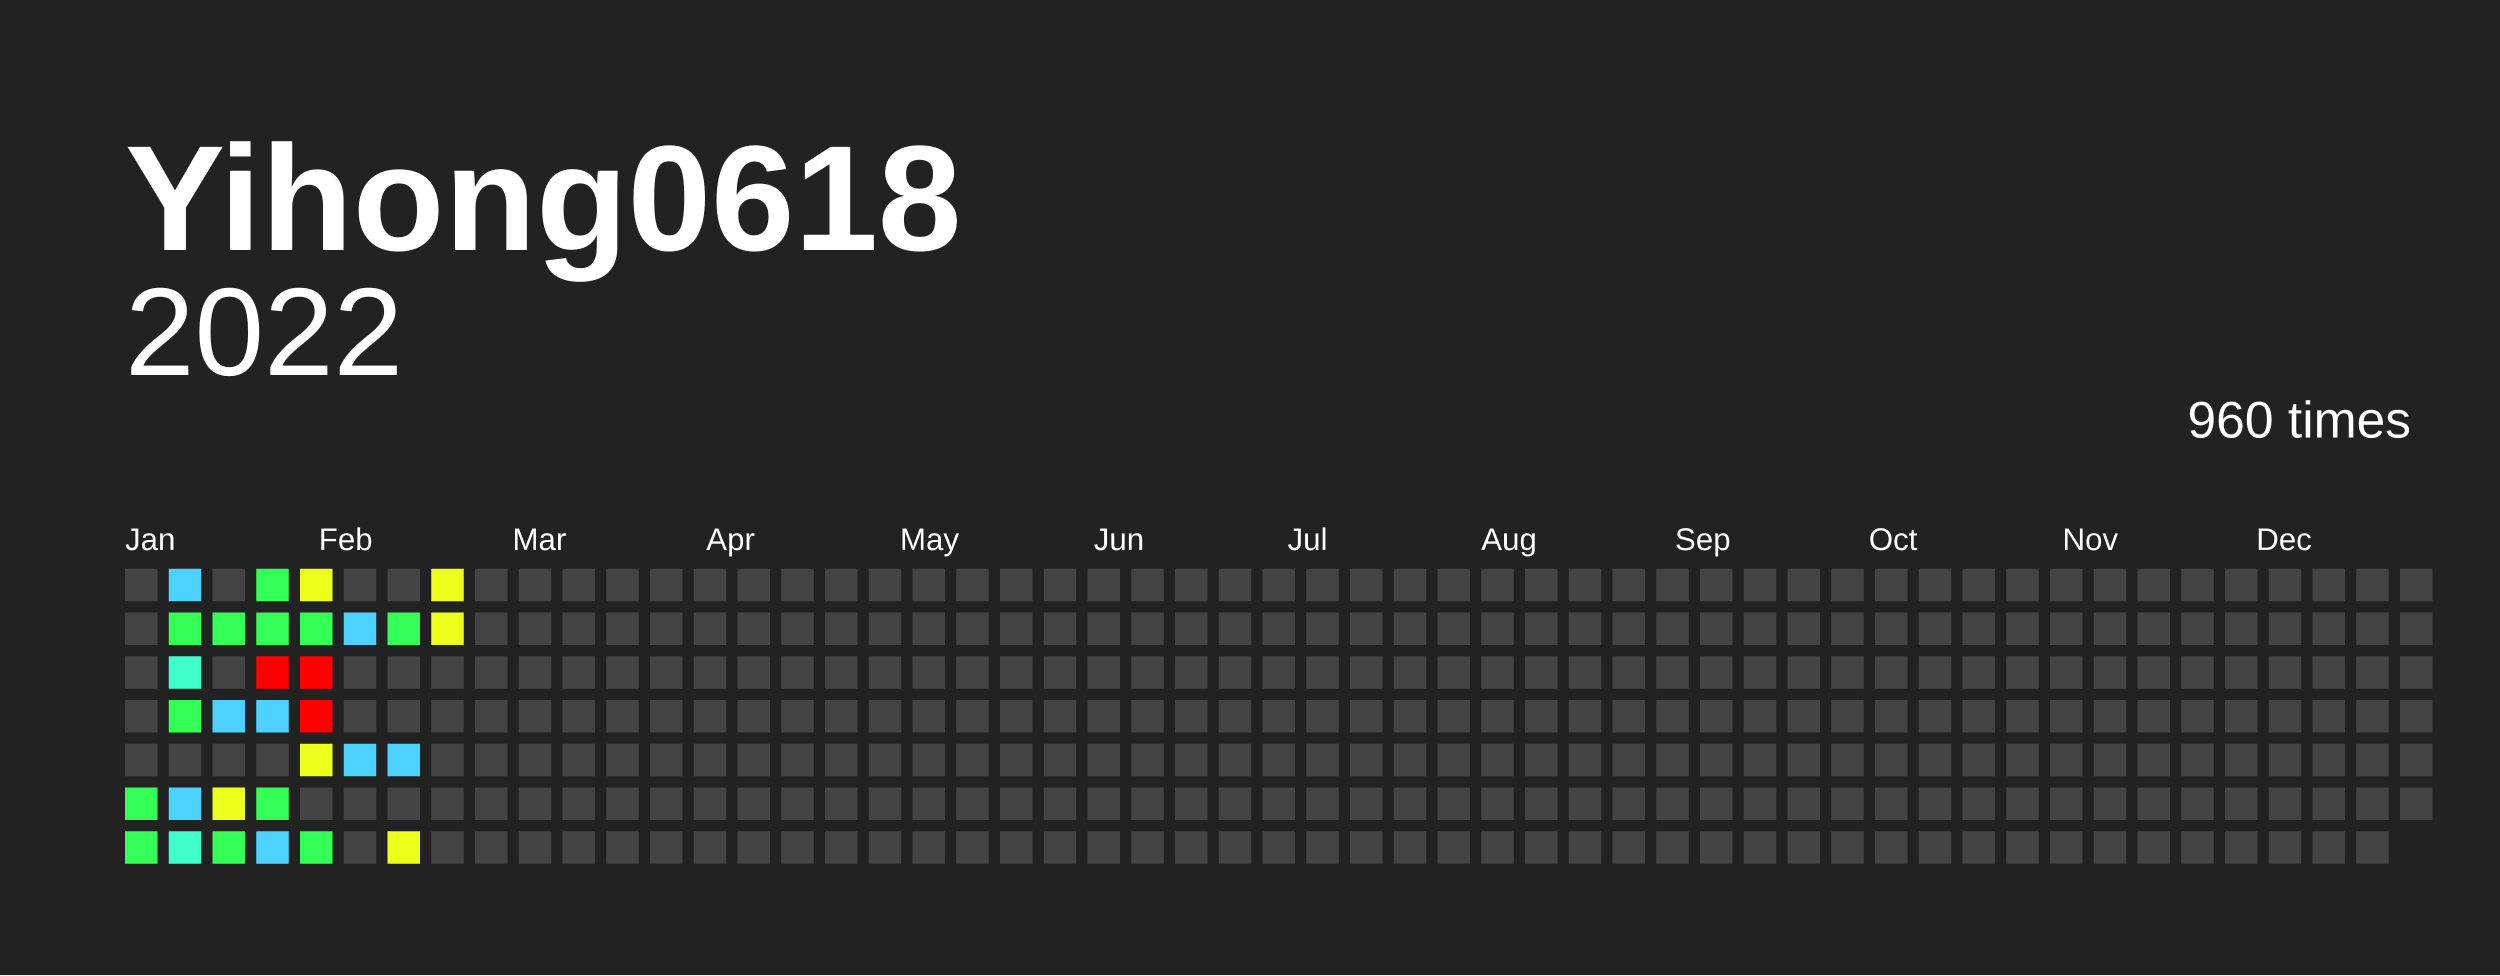
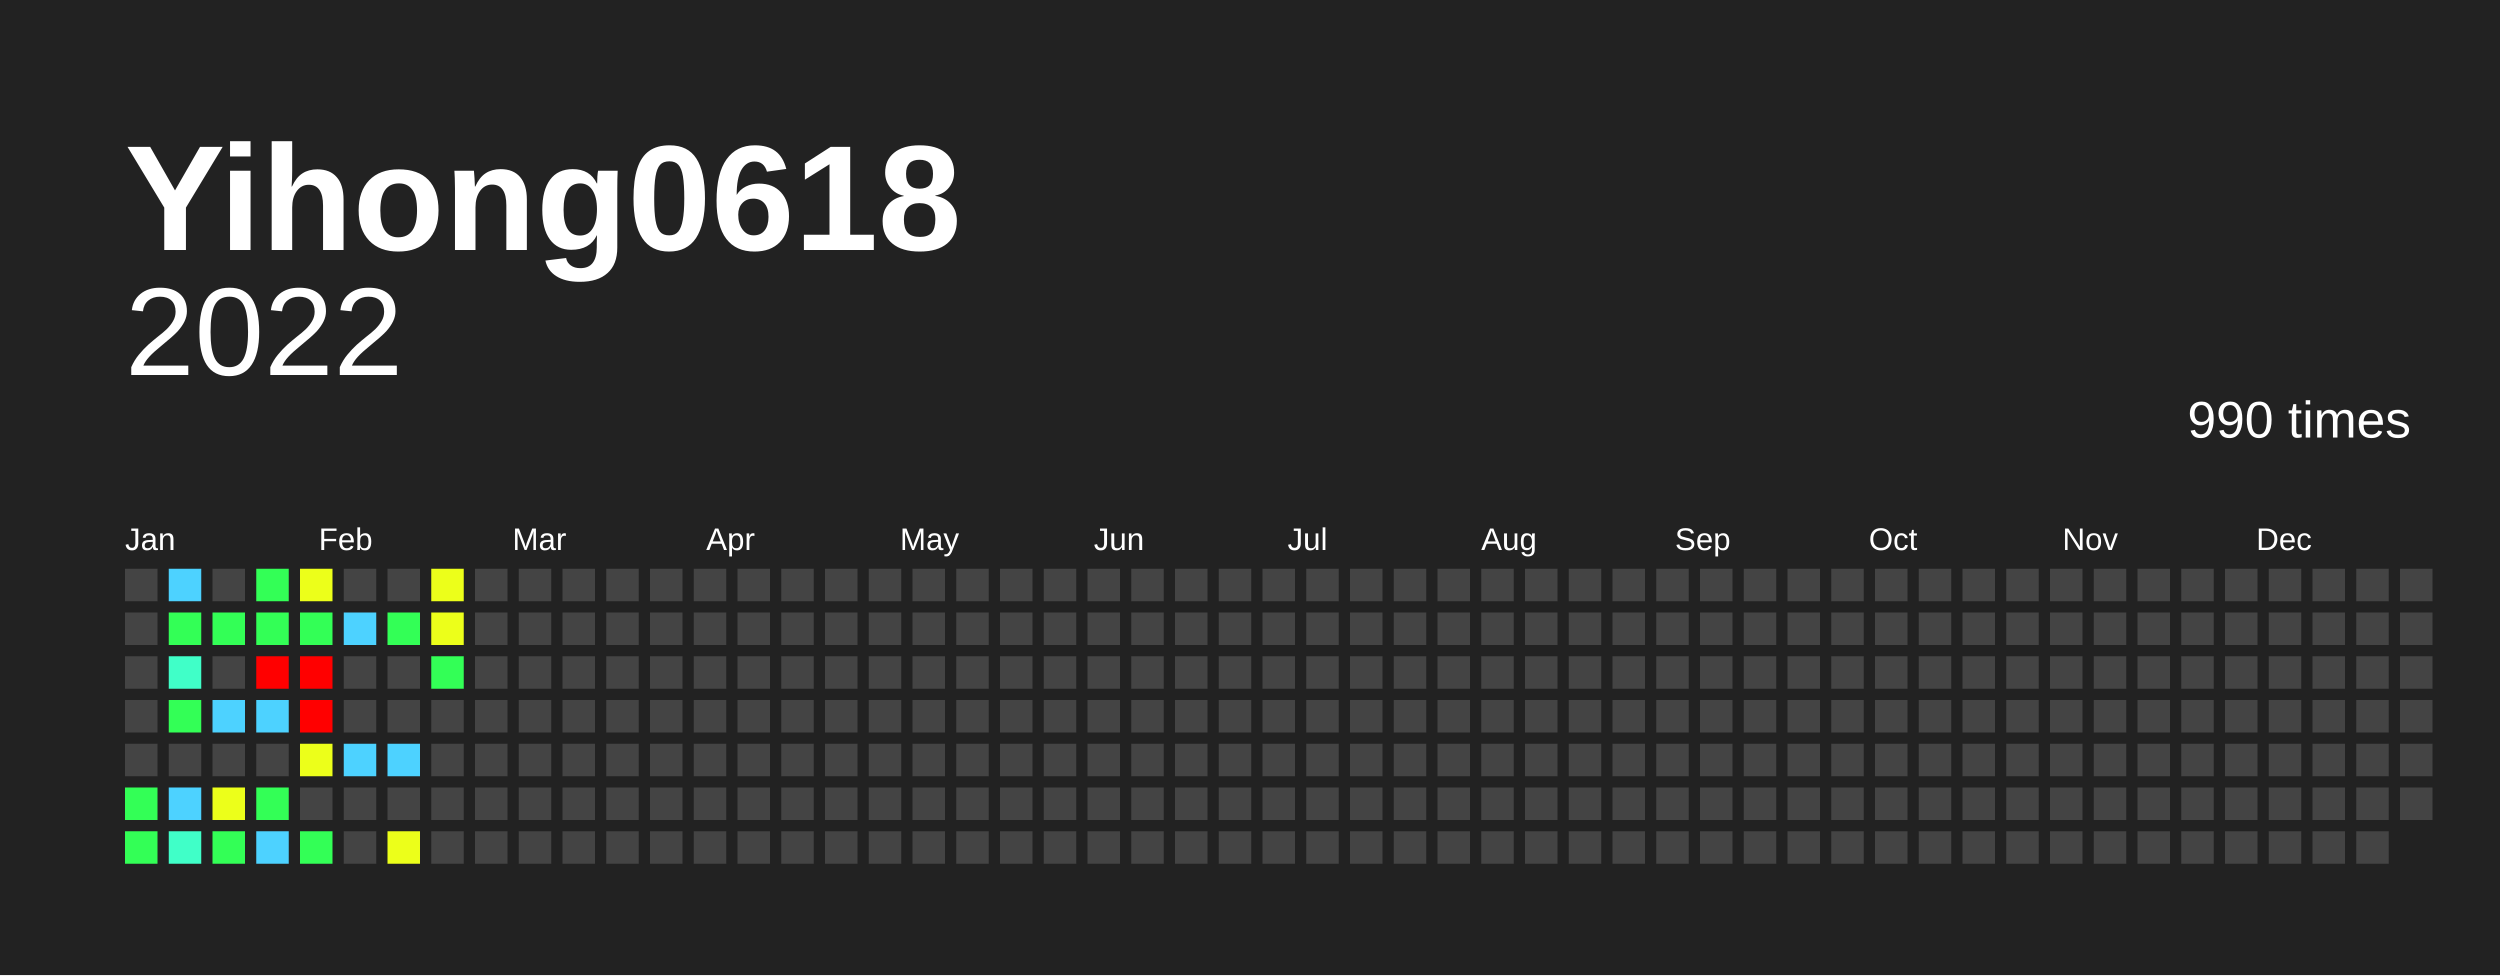
<svg xmlns="http://www.w3.org/2000/svg" baseProfile="full" height="78mm" version="1.1" viewBox="0,0,200,78" width="200mm">
  <defs />
  <rect fill="#222222" height="78" width="200" x="0" y="0" />
  <text fill="#FFFFFF" style="font-size:12px; font-family:Arial; font-weight:bold;" x="10" y="20">Yihong0618</text>
  <text alignment-baseline="hanging" fill="#FFFFFF" style="font-size:10.0px; font-family:Arial;" x="10" y="30">2022</text>
-   <text alignment-baseline="hanging" fill="#FFFFFF" style="font-size:4.125px; font-family:Arial;" x="175" y="35">960 times</text>
+   <text alignment-baseline="hanging" fill="#FFFFFF" style="font-size:4.125px; font-family:Arial;" x="175" y="35">990 times</text>
  <text fill="#FFFFFF" style="font-size:2.5px; font-family:Arial" x="10.0" y="44">Jan</text>
  <text fill="#FFFFFF" style="font-size:2.5px; font-family:Arial" x="25.5" y="44">Feb</text>
  <text fill="#FFFFFF" style="font-size:2.5px; font-family:Arial" x="41.0" y="44">Mar</text>
  <text fill="#FFFFFF" style="font-size:2.5px; font-family:Arial" x="56.5" y="44">Apr</text>
  <text fill="#FFFFFF" style="font-size:2.5px; font-family:Arial" x="72.0" y="44">May</text>
  <text fill="#FFFFFF" style="font-size:2.5px; font-family:Arial" x="87.5" y="44">Jun</text>
  <text fill="#FFFFFF" style="font-size:2.5px; font-family:Arial" x="103.0" y="44">Jul</text>
  <text fill="#FFFFFF" style="font-size:2.5px; font-family:Arial" x="118.5" y="44">Aug</text>
  <text fill="#FFFFFF" style="font-size:2.5px; font-family:Arial" x="134.0" y="44">Sep</text>
  <text fill="#FFFFFF" style="font-size:2.5px; font-family:Arial" x="149.5" y="44">Oct</text>
  <text fill="#FFFFFF" style="font-size:2.5px; font-family:Arial" x="165.0" y="44">Nov</text>
  <text fill="#FFFFFF" style="font-size:2.5px; font-family:Arial" x="180.5" y="44">Dec</text>
  <rect fill="#444444" height="2.6" width="2.6" x="10.0" y="45.5" />
  <rect fill="#444444" height="2.6" width="2.6" x="10.0" y="49.0" />
  <rect fill="#444444" height="2.6" width="2.6" x="10.0" y="52.5" />
  <rect fill="#444444" height="2.6" width="2.6" x="10.0" y="56.0" />
  <rect fill="#444444" height="2.6" width="2.6" x="10.0" y="59.5" />
  <rect fill="#33ff56" height="2.6" width="2.6" x="10.0" y="63.0" />
  <rect fill="#33ff56" height="2.6" width="2.6" x="10.0" y="66.5" />
  <rect fill="#4dd2ff" height="2.6" width="2.6" x="13.5" y="45.5" />
  <rect fill="#33ff56" height="2.6" width="2.6" x="13.5" y="49.0" />
  <rect fill="#40ffc8" height="2.6" width="2.6" x="13.5" y="52.5" />
  <rect fill="#33ff56" height="2.6" width="2.6" x="13.5" y="56.0" />
  <rect fill="#444444" height="2.6" width="2.6" x="13.5" y="59.5" />
  <rect fill="#4dd2ff" height="2.6" width="2.6" x="13.5" y="63.0" />
  <rect fill="#40ffc8" height="2.6" width="2.6" x="13.5" y="66.5" />
  <rect fill="#444444" height="2.6" width="2.6" x="17.0" y="45.5" />
  <rect fill="#33ff56" height="2.6" width="2.6" x="17.0" y="49.0" />
  <rect fill="#444444" height="2.6" width="2.6" x="17.0" y="52.5" />
  <rect fill="#4dd2ff" height="2.6" width="2.6" x="17.0" y="56.0" />
  <rect fill="#444444" height="2.6" width="2.6" x="17.0" y="59.5" />
  <rect fill="#ecff1a" height="2.6" width="2.6" x="17.0" y="63.0" />
  <rect fill="#33ff56" height="2.6" width="2.6" x="17.0" y="66.5" />
  <rect fill="#33ff56" height="2.6" width="2.6" x="20.5" y="45.5" />
  <rect fill="#33ff56" height="2.6" width="2.6" x="20.5" y="49.0" />
  <rect fill="red" height="2.6" width="2.6" x="20.5" y="52.5" />
  <rect fill="#4dd2ff" height="2.6" width="2.6" x="20.5" y="56.0" />
  <rect fill="#444444" height="2.6" width="2.6" x="20.5" y="59.5" />
  <rect fill="#33ff56" height="2.6" width="2.6" x="20.5" y="63.0" />
  <rect fill="#4dd2ff" height="2.6" width="2.6" x="20.5" y="66.5" />
  <rect fill="#ecff1a" height="2.6" width="2.6" x="24.0" y="45.5" />
  <rect fill="#33ff56" height="2.6" width="2.6" x="24.0" y="49.0" />
  <rect fill="red" height="2.6" width="2.6" x="24.0" y="52.5" />
  <rect fill="red" height="2.6" width="2.6" x="24.0" y="56.0" />
  <rect fill="#ecff1a" height="2.6" width="2.6" x="24.0" y="59.5" />
  <rect fill="#444444" height="2.6" width="2.6" x="24.0" y="63.0" />
  <rect fill="#33ff56" height="2.6" width="2.6" x="24.0" y="66.5" />
  <rect fill="#444444" height="2.6" width="2.6" x="27.5" y="45.5" />
  <rect fill="#4dd2ff" height="2.6" width="2.6" x="27.5" y="49.0" />
  <rect fill="#444444" height="2.6" width="2.6" x="27.5" y="52.5" />
  <rect fill="#444444" height="2.6" width="2.6" x="27.5" y="56.0" />
  <rect fill="#4dd2ff" height="2.6" width="2.6" x="27.5" y="59.5" />
  <rect fill="#444444" height="2.6" width="2.6" x="27.5" y="63.0" />
  <rect fill="#444444" height="2.6" width="2.6" x="27.5" y="66.5" />
  <rect fill="#444444" height="2.6" width="2.6" x="31.0" y="45.5" />
  <rect fill="#33ff56" height="2.6" width="2.6" x="31.0" y="49.0" />
  <rect fill="#444444" height="2.6" width="2.6" x="31.0" y="52.5" />
  <rect fill="#444444" height="2.6" width="2.6" x="31.0" y="56.0" />
  <rect fill="#4dd2ff" height="2.6" width="2.6" x="31.0" y="59.5" />
  <rect fill="#444444" height="2.6" width="2.6" x="31.0" y="63.0" />
  <rect fill="#ecff1a" height="2.6" width="2.6" x="31.0" y="66.5" />
  <rect fill="#ecff1a" height="2.6" width="2.6" x="34.5" y="45.5" />
  <rect fill="#ecff1a" height="2.6" width="2.6" x="34.5" y="49.0" />
-   <rect fill="#444444" height="2.6" width="2.6" x="34.5" y="52.5" />
+   <rect fill="#33ff56" height="2.6" width="2.6" x="34.5" y="52.5" />
  <rect fill="#444444" height="2.6" width="2.6" x="34.5" y="56.0" />
  <rect fill="#444444" height="2.6" width="2.6" x="34.5" y="59.5" />
  <rect fill="#444444" height="2.6" width="2.6" x="34.5" y="63.0" />
  <rect fill="#444444" height="2.6" width="2.6" x="34.5" y="66.5" />
  <rect fill="#444444" height="2.6" width="2.6" x="38.0" y="45.5" />
  <rect fill="#444444" height="2.6" width="2.6" x="38.0" y="49.0" />
  <rect fill="#444444" height="2.6" width="2.6" x="38.0" y="52.5" />
  <rect fill="#444444" height="2.6" width="2.6" x="38.0" y="56.0" />
  <rect fill="#444444" height="2.6" width="2.6" x="38.0" y="59.5" />
  <rect fill="#444444" height="2.6" width="2.6" x="38.0" y="63.0" />
  <rect fill="#444444" height="2.6" width="2.6" x="38.0" y="66.5" />
  <rect fill="#444444" height="2.6" width="2.6" x="41.5" y="45.5" />
  <rect fill="#444444" height="2.6" width="2.6" x="41.5" y="49.0" />
  <rect fill="#444444" height="2.6" width="2.6" x="41.5" y="52.5" />
  <rect fill="#444444" height="2.6" width="2.6" x="41.5" y="56.0" />
  <rect fill="#444444" height="2.6" width="2.6" x="41.5" y="59.5" />
  <rect fill="#444444" height="2.6" width="2.6" x="41.5" y="63.0" />
  <rect fill="#444444" height="2.6" width="2.6" x="41.5" y="66.5" />
  <rect fill="#444444" height="2.6" width="2.6" x="45.0" y="45.5" />
  <rect fill="#444444" height="2.6" width="2.6" x="45.0" y="49.0" />
  <rect fill="#444444" height="2.6" width="2.6" x="45.0" y="52.5" />
  <rect fill="#444444" height="2.6" width="2.6" x="45.0" y="56.0" />
  <rect fill="#444444" height="2.6" width="2.6" x="45.0" y="59.5" />
  <rect fill="#444444" height="2.6" width="2.6" x="45.0" y="63.0" />
  <rect fill="#444444" height="2.6" width="2.6" x="45.0" y="66.5" />
  <rect fill="#444444" height="2.6" width="2.6" x="48.5" y="45.5" />
  <rect fill="#444444" height="2.6" width="2.6" x="48.5" y="49.0" />
  <rect fill="#444444" height="2.6" width="2.6" x="48.5" y="52.5" />
  <rect fill="#444444" height="2.6" width="2.6" x="48.5" y="56.0" />
  <rect fill="#444444" height="2.6" width="2.6" x="48.5" y="59.5" />
  <rect fill="#444444" height="2.6" width="2.6" x="48.5" y="63.0" />
  <rect fill="#444444" height="2.6" width="2.6" x="48.5" y="66.5" />
  <rect fill="#444444" height="2.6" width="2.6" x="52.0" y="45.5" />
  <rect fill="#444444" height="2.6" width="2.6" x="52.0" y="49.0" />
  <rect fill="#444444" height="2.6" width="2.6" x="52.0" y="52.5" />
  <rect fill="#444444" height="2.6" width="2.6" x="52.0" y="56.0" />
  <rect fill="#444444" height="2.6" width="2.6" x="52.0" y="59.5" />
  <rect fill="#444444" height="2.6" width="2.6" x="52.0" y="63.0" />
  <rect fill="#444444" height="2.6" width="2.6" x="52.0" y="66.5" />
  <rect fill="#444444" height="2.6" width="2.6" x="55.5" y="45.5" />
  <rect fill="#444444" height="2.6" width="2.6" x="55.5" y="49.0" />
  <rect fill="#444444" height="2.6" width="2.6" x="55.5" y="52.5" />
  <rect fill="#444444" height="2.6" width="2.6" x="55.5" y="56.0" />
  <rect fill="#444444" height="2.6" width="2.6" x="55.5" y="59.5" />
  <rect fill="#444444" height="2.6" width="2.6" x="55.5" y="63.0" />
  <rect fill="#444444" height="2.6" width="2.6" x="55.5" y="66.5" />
  <rect fill="#444444" height="2.6" width="2.6" x="59.0" y="45.5" />
  <rect fill="#444444" height="2.6" width="2.6" x="59.0" y="49.0" />
  <rect fill="#444444" height="2.6" width="2.6" x="59.0" y="52.5" />
  <rect fill="#444444" height="2.6" width="2.6" x="59.0" y="56.0" />
  <rect fill="#444444" height="2.6" width="2.6" x="59.0" y="59.5" />
  <rect fill="#444444" height="2.6" width="2.6" x="59.0" y="63.0" />
  <rect fill="#444444" height="2.6" width="2.6" x="59.0" y="66.5" />
  <rect fill="#444444" height="2.6" width="2.6" x="62.5" y="45.5" />
  <rect fill="#444444" height="2.6" width="2.6" x="62.5" y="49.0" />
  <rect fill="#444444" height="2.6" width="2.6" x="62.5" y="52.5" />
  <rect fill="#444444" height="2.6" width="2.6" x="62.5" y="56.0" />
  <rect fill="#444444" height="2.6" width="2.6" x="62.5" y="59.5" />
  <rect fill="#444444" height="2.6" width="2.6" x="62.5" y="63.0" />
  <rect fill="#444444" height="2.6" width="2.6" x="62.5" y="66.5" />
  <rect fill="#444444" height="2.6" width="2.6" x="66.0" y="45.5" />
  <rect fill="#444444" height="2.6" width="2.6" x="66.0" y="49.0" />
  <rect fill="#444444" height="2.6" width="2.6" x="66.0" y="52.5" />
  <rect fill="#444444" height="2.6" width="2.6" x="66.0" y="56.0" />
  <rect fill="#444444" height="2.6" width="2.6" x="66.0" y="59.5" />
  <rect fill="#444444" height="2.6" width="2.6" x="66.0" y="63.0" />
  <rect fill="#444444" height="2.6" width="2.6" x="66.0" y="66.5" />
  <rect fill="#444444" height="2.6" width="2.6" x="69.5" y="45.5" />
  <rect fill="#444444" height="2.6" width="2.6" x="69.5" y="49.0" />
  <rect fill="#444444" height="2.6" width="2.6" x="69.5" y="52.5" />
  <rect fill="#444444" height="2.6" width="2.6" x="69.5" y="56.0" />
  <rect fill="#444444" height="2.6" width="2.6" x="69.5" y="59.5" />
  <rect fill="#444444" height="2.6" width="2.6" x="69.5" y="63.0" />
  <rect fill="#444444" height="2.6" width="2.6" x="69.5" y="66.5" />
  <rect fill="#444444" height="2.6" width="2.6" x="73.0" y="45.5" />
  <rect fill="#444444" height="2.6" width="2.6" x="73.0" y="49.0" />
  <rect fill="#444444" height="2.6" width="2.6" x="73.0" y="52.5" />
  <rect fill="#444444" height="2.6" width="2.6" x="73.0" y="56.0" />
  <rect fill="#444444" height="2.6" width="2.6" x="73.0" y="59.5" />
  <rect fill="#444444" height="2.6" width="2.6" x="73.0" y="63.0" />
  <rect fill="#444444" height="2.6" width="2.6" x="73.0" y="66.5" />
  <rect fill="#444444" height="2.6" width="2.6" x="76.5" y="45.5" />
  <rect fill="#444444" height="2.6" width="2.6" x="76.5" y="49.0" />
  <rect fill="#444444" height="2.6" width="2.6" x="76.5" y="52.5" />
  <rect fill="#444444" height="2.6" width="2.6" x="76.5" y="56.0" />
  <rect fill="#444444" height="2.6" width="2.6" x="76.5" y="59.5" />
  <rect fill="#444444" height="2.6" width="2.6" x="76.5" y="63.0" />
  <rect fill="#444444" height="2.6" width="2.6" x="76.5" y="66.5" />
  <rect fill="#444444" height="2.6" width="2.6" x="80.0" y="45.5" />
  <rect fill="#444444" height="2.6" width="2.6" x="80.0" y="49.0" />
  <rect fill="#444444" height="2.6" width="2.6" x="80.0" y="52.5" />
  <rect fill="#444444" height="2.6" width="2.6" x="80.0" y="56.0" />
  <rect fill="#444444" height="2.6" width="2.6" x="80.0" y="59.5" />
  <rect fill="#444444" height="2.6" width="2.6" x="80.0" y="63.0" />
  <rect fill="#444444" height="2.6" width="2.6" x="80.0" y="66.5" />
  <rect fill="#444444" height="2.6" width="2.6" x="83.5" y="45.5" />
  <rect fill="#444444" height="2.6" width="2.6" x="83.5" y="49.0" />
  <rect fill="#444444" height="2.6" width="2.6" x="83.5" y="52.5" />
  <rect fill="#444444" height="2.6" width="2.6" x="83.5" y="56.0" />
  <rect fill="#444444" height="2.6" width="2.6" x="83.5" y="59.5" />
  <rect fill="#444444" height="2.6" width="2.6" x="83.5" y="63.0" />
  <rect fill="#444444" height="2.6" width="2.6" x="83.5" y="66.5" />
  <rect fill="#444444" height="2.6" width="2.6" x="87.0" y="45.5" />
  <rect fill="#444444" height="2.6" width="2.6" x="87.0" y="49.0" />
  <rect fill="#444444" height="2.6" width="2.6" x="87.0" y="52.5" />
  <rect fill="#444444" height="2.6" width="2.6" x="87.0" y="56.0" />
  <rect fill="#444444" height="2.6" width="2.6" x="87.0" y="59.5" />
  <rect fill="#444444" height="2.6" width="2.6" x="87.0" y="63.0" />
  <rect fill="#444444" height="2.6" width="2.6" x="87.0" y="66.5" />
  <rect fill="#444444" height="2.6" width="2.6" x="90.5" y="45.5" />
  <rect fill="#444444" height="2.6" width="2.6" x="90.5" y="49.0" />
  <rect fill="#444444" height="2.6" width="2.6" x="90.5" y="52.5" />
  <rect fill="#444444" height="2.6" width="2.6" x="90.5" y="56.0" />
  <rect fill="#444444" height="2.6" width="2.6" x="90.5" y="59.5" />
  <rect fill="#444444" height="2.6" width="2.6" x="90.5" y="63.0" />
  <rect fill="#444444" height="2.6" width="2.6" x="90.5" y="66.5" />
  <rect fill="#444444" height="2.6" width="2.6" x="94.0" y="45.5" />
  <rect fill="#444444" height="2.6" width="2.6" x="94.0" y="49.0" />
  <rect fill="#444444" height="2.6" width="2.6" x="94.0" y="52.5" />
  <rect fill="#444444" height="2.6" width="2.6" x="94.0" y="56.0" />
  <rect fill="#444444" height="2.6" width="2.6" x="94.0" y="59.5" />
  <rect fill="#444444" height="2.6" width="2.6" x="94.0" y="63.0" />
  <rect fill="#444444" height="2.6" width="2.6" x="94.0" y="66.5" />
  <rect fill="#444444" height="2.6" width="2.6" x="97.5" y="45.5" />
  <rect fill="#444444" height="2.6" width="2.6" x="97.5" y="49.0" />
  <rect fill="#444444" height="2.6" width="2.6" x="97.5" y="52.5" />
  <rect fill="#444444" height="2.6" width="2.6" x="97.5" y="56.0" />
  <rect fill="#444444" height="2.6" width="2.6" x="97.5" y="59.5" />
  <rect fill="#444444" height="2.6" width="2.6" x="97.5" y="63.0" />
  <rect fill="#444444" height="2.6" width="2.6" x="97.5" y="66.5" />
  <rect fill="#444444" height="2.6" width="2.6" x="101.0" y="45.5" />
  <rect fill="#444444" height="2.6" width="2.6" x="101.0" y="49.0" />
  <rect fill="#444444" height="2.6" width="2.6" x="101.0" y="52.5" />
  <rect fill="#444444" height="2.6" width="2.6" x="101.0" y="56.0" />
  <rect fill="#444444" height="2.6" width="2.6" x="101.0" y="59.5" />
  <rect fill="#444444" height="2.6" width="2.6" x="101.0" y="63.0" />
  <rect fill="#444444" height="2.6" width="2.6" x="101.0" y="66.5" />
  <rect fill="#444444" height="2.6" width="2.6" x="104.5" y="45.5" />
  <rect fill="#444444" height="2.6" width="2.6" x="104.5" y="49.0" />
  <rect fill="#444444" height="2.6" width="2.6" x="104.5" y="52.5" />
  <rect fill="#444444" height="2.6" width="2.6" x="104.5" y="56.0" />
  <rect fill="#444444" height="2.6" width="2.6" x="104.5" y="59.5" />
  <rect fill="#444444" height="2.6" width="2.6" x="104.5" y="63.0" />
  <rect fill="#444444" height="2.6" width="2.6" x="104.5" y="66.5" />
  <rect fill="#444444" height="2.6" width="2.6" x="108.0" y="45.5" />
  <rect fill="#444444" height="2.6" width="2.6" x="108.0" y="49.0" />
  <rect fill="#444444" height="2.6" width="2.6" x="108.0" y="52.5" />
  <rect fill="#444444" height="2.6" width="2.6" x="108.0" y="56.0" />
  <rect fill="#444444" height="2.6" width="2.6" x="108.0" y="59.5" />
  <rect fill="#444444" height="2.6" width="2.6" x="108.0" y="63.0" />
  <rect fill="#444444" height="2.6" width="2.6" x="108.0" y="66.5" />
  <rect fill="#444444" height="2.6" width="2.6" x="111.5" y="45.5" />
  <rect fill="#444444" height="2.6" width="2.6" x="111.5" y="49.0" />
  <rect fill="#444444" height="2.6" width="2.6" x="111.5" y="52.5" />
  <rect fill="#444444" height="2.6" width="2.6" x="111.5" y="56.0" />
  <rect fill="#444444" height="2.6" width="2.6" x="111.5" y="59.5" />
  <rect fill="#444444" height="2.6" width="2.6" x="111.5" y="63.0" />
  <rect fill="#444444" height="2.6" width="2.6" x="111.5" y="66.5" />
  <rect fill="#444444" height="2.6" width="2.6" x="115.0" y="45.5" />
  <rect fill="#444444" height="2.6" width="2.6" x="115.0" y="49.0" />
  <rect fill="#444444" height="2.6" width="2.6" x="115.0" y="52.5" />
  <rect fill="#444444" height="2.6" width="2.6" x="115.0" y="56.0" />
  <rect fill="#444444" height="2.6" width="2.6" x="115.0" y="59.5" />
  <rect fill="#444444" height="2.6" width="2.6" x="115.0" y="63.0" />
  <rect fill="#444444" height="2.6" width="2.6" x="115.0" y="66.5" />
  <rect fill="#444444" height="2.6" width="2.6" x="118.5" y="45.5" />
  <rect fill="#444444" height="2.6" width="2.6" x="118.5" y="49.0" />
  <rect fill="#444444" height="2.6" width="2.6" x="118.5" y="52.5" />
  <rect fill="#444444" height="2.6" width="2.6" x="118.5" y="56.0" />
  <rect fill="#444444" height="2.6" width="2.6" x="118.5" y="59.5" />
  <rect fill="#444444" height="2.6" width="2.6" x="118.5" y="63.0" />
  <rect fill="#444444" height="2.6" width="2.6" x="118.5" y="66.5" />
  <rect fill="#444444" height="2.6" width="2.6" x="122.0" y="45.5" />
  <rect fill="#444444" height="2.6" width="2.6" x="122.0" y="49.0" />
  <rect fill="#444444" height="2.6" width="2.6" x="122.0" y="52.5" />
  <rect fill="#444444" height="2.6" width="2.6" x="122.0" y="56.0" />
  <rect fill="#444444" height="2.6" width="2.6" x="122.0" y="59.5" />
  <rect fill="#444444" height="2.6" width="2.6" x="122.0" y="63.0" />
  <rect fill="#444444" height="2.6" width="2.6" x="122.0" y="66.5" />
  <rect fill="#444444" height="2.6" width="2.6" x="125.5" y="45.5" />
  <rect fill="#444444" height="2.6" width="2.6" x="125.5" y="49.0" />
  <rect fill="#444444" height="2.6" width="2.6" x="125.5" y="52.5" />
  <rect fill="#444444" height="2.6" width="2.6" x="125.5" y="56.0" />
  <rect fill="#444444" height="2.6" width="2.6" x="125.5" y="59.5" />
  <rect fill="#444444" height="2.6" width="2.6" x="125.5" y="63.0" />
  <rect fill="#444444" height="2.6" width="2.6" x="125.5" y="66.5" />
  <rect fill="#444444" height="2.6" width="2.6" x="129.0" y="45.5" />
  <rect fill="#444444" height="2.6" width="2.6" x="129.0" y="49.0" />
  <rect fill="#444444" height="2.6" width="2.6" x="129.0" y="52.5" />
  <rect fill="#444444" height="2.6" width="2.6" x="129.0" y="56.0" />
  <rect fill="#444444" height="2.6" width="2.6" x="129.0" y="59.5" />
  <rect fill="#444444" height="2.6" width="2.6" x="129.0" y="63.0" />
  <rect fill="#444444" height="2.6" width="2.6" x="129.0" y="66.5" />
  <rect fill="#444444" height="2.6" width="2.6" x="132.5" y="45.5" />
  <rect fill="#444444" height="2.6" width="2.6" x="132.5" y="49.0" />
  <rect fill="#444444" height="2.6" width="2.6" x="132.5" y="52.5" />
  <rect fill="#444444" height="2.6" width="2.6" x="132.5" y="56.0" />
  <rect fill="#444444" height="2.6" width="2.6" x="132.5" y="59.5" />
  <rect fill="#444444" height="2.6" width="2.6" x="132.5" y="63.0" />
  <rect fill="#444444" height="2.6" width="2.6" x="132.5" y="66.5" />
  <rect fill="#444444" height="2.6" width="2.6" x="136.0" y="45.5" />
  <rect fill="#444444" height="2.6" width="2.6" x="136.0" y="49.0" />
  <rect fill="#444444" height="2.6" width="2.6" x="136.0" y="52.5" />
  <rect fill="#444444" height="2.6" width="2.6" x="136.0" y="56.0" />
  <rect fill="#444444" height="2.6" width="2.6" x="136.0" y="59.5" />
  <rect fill="#444444" height="2.6" width="2.6" x="136.0" y="63.0" />
  <rect fill="#444444" height="2.6" width="2.6" x="136.0" y="66.5" />
  <rect fill="#444444" height="2.6" width="2.6" x="139.5" y="45.5" />
  <rect fill="#444444" height="2.6" width="2.6" x="139.5" y="49.0" />
  <rect fill="#444444" height="2.6" width="2.6" x="139.5" y="52.5" />
  <rect fill="#444444" height="2.6" width="2.6" x="139.5" y="56.0" />
  <rect fill="#444444" height="2.6" width="2.6" x="139.5" y="59.5" />
  <rect fill="#444444" height="2.6" width="2.6" x="139.5" y="63.0" />
  <rect fill="#444444" height="2.6" width="2.6" x="139.5" y="66.5" />
  <rect fill="#444444" height="2.6" width="2.6" x="143.0" y="45.5" />
  <rect fill="#444444" height="2.6" width="2.6" x="143.0" y="49.0" />
  <rect fill="#444444" height="2.6" width="2.6" x="143.0" y="52.5" />
  <rect fill="#444444" height="2.6" width="2.6" x="143.0" y="56.0" />
  <rect fill="#444444" height="2.6" width="2.6" x="143.0" y="59.5" />
  <rect fill="#444444" height="2.6" width="2.6" x="143.0" y="63.0" />
  <rect fill="#444444" height="2.6" width="2.6" x="143.0" y="66.5" />
  <rect fill="#444444" height="2.6" width="2.6" x="146.5" y="45.5" />
  <rect fill="#444444" height="2.6" width="2.6" x="146.5" y="49.0" />
  <rect fill="#444444" height="2.6" width="2.6" x="146.5" y="52.5" />
  <rect fill="#444444" height="2.6" width="2.6" x="146.5" y="56.0" />
  <rect fill="#444444" height="2.6" width="2.6" x="146.5" y="59.5" />
  <rect fill="#444444" height="2.6" width="2.6" x="146.5" y="63.0" />
  <rect fill="#444444" height="2.6" width="2.6" x="146.5" y="66.5" />
  <rect fill="#444444" height="2.6" width="2.6" x="150.0" y="45.5" />
  <rect fill="#444444" height="2.6" width="2.6" x="150.0" y="49.0" />
  <rect fill="#444444" height="2.6" width="2.6" x="150.0" y="52.5" />
  <rect fill="#444444" height="2.6" width="2.6" x="150.0" y="56.0" />
  <rect fill="#444444" height="2.6" width="2.6" x="150.0" y="59.5" />
  <rect fill="#444444" height="2.6" width="2.6" x="150.0" y="63.0" />
  <rect fill="#444444" height="2.6" width="2.6" x="150.0" y="66.5" />
  <rect fill="#444444" height="2.6" width="2.6" x="153.5" y="45.5" />
  <rect fill="#444444" height="2.6" width="2.6" x="153.5" y="49.0" />
  <rect fill="#444444" height="2.6" width="2.6" x="153.5" y="52.5" />
  <rect fill="#444444" height="2.6" width="2.6" x="153.5" y="56.0" />
  <rect fill="#444444" height="2.6" width="2.6" x="153.5" y="59.5" />
  <rect fill="#444444" height="2.6" width="2.6" x="153.5" y="63.0" />
  <rect fill="#444444" height="2.6" width="2.6" x="153.5" y="66.5" />
  <rect fill="#444444" height="2.6" width="2.6" x="157.0" y="45.5" />
  <rect fill="#444444" height="2.6" width="2.6" x="157.0" y="49.0" />
  <rect fill="#444444" height="2.6" width="2.6" x="157.0" y="52.5" />
  <rect fill="#444444" height="2.6" width="2.6" x="157.0" y="56.0" />
  <rect fill="#444444" height="2.6" width="2.6" x="157.0" y="59.5" />
  <rect fill="#444444" height="2.6" width="2.6" x="157.0" y="63.0" />
  <rect fill="#444444" height="2.6" width="2.6" x="157.0" y="66.5" />
  <rect fill="#444444" height="2.6" width="2.6" x="160.5" y="45.5" />
  <rect fill="#444444" height="2.6" width="2.6" x="160.5" y="49.0" />
  <rect fill="#444444" height="2.6" width="2.6" x="160.5" y="52.5" />
  <rect fill="#444444" height="2.6" width="2.6" x="160.5" y="56.0" />
  <rect fill="#444444" height="2.6" width="2.6" x="160.5" y="59.5" />
  <rect fill="#444444" height="2.6" width="2.6" x="160.5" y="63.0" />
  <rect fill="#444444" height="2.6" width="2.6" x="160.5" y="66.5" />
  <rect fill="#444444" height="2.6" width="2.6" x="164.0" y="45.5" />
  <rect fill="#444444" height="2.6" width="2.6" x="164.0" y="49.0" />
  <rect fill="#444444" height="2.6" width="2.6" x="164.0" y="52.5" />
  <rect fill="#444444" height="2.6" width="2.6" x="164.0" y="56.0" />
  <rect fill="#444444" height="2.6" width="2.6" x="164.0" y="59.5" />
  <rect fill="#444444" height="2.6" width="2.6" x="164.0" y="63.0" />
  <rect fill="#444444" height="2.6" width="2.6" x="164.0" y="66.5" />
  <rect fill="#444444" height="2.6" width="2.6" x="167.5" y="45.5" />
  <rect fill="#444444" height="2.6" width="2.6" x="167.5" y="49.0" />
  <rect fill="#444444" height="2.6" width="2.6" x="167.5" y="52.5" />
  <rect fill="#444444" height="2.6" width="2.6" x="167.5" y="56.0" />
  <rect fill="#444444" height="2.6" width="2.6" x="167.5" y="59.5" />
  <rect fill="#444444" height="2.6" width="2.6" x="167.5" y="63.0" />
  <rect fill="#444444" height="2.6" width="2.6" x="167.5" y="66.5" />
  <rect fill="#444444" height="2.6" width="2.6" x="171.0" y="45.5" />
  <rect fill="#444444" height="2.6" width="2.6" x="171.0" y="49.0" />
  <rect fill="#444444" height="2.6" width="2.6" x="171.0" y="52.5" />
  <rect fill="#444444" height="2.6" width="2.6" x="171.0" y="56.0" />
  <rect fill="#444444" height="2.6" width="2.6" x="171.0" y="59.5" />
  <rect fill="#444444" height="2.6" width="2.6" x="171.0" y="63.0" />
  <rect fill="#444444" height="2.6" width="2.6" x="171.0" y="66.5" />
  <rect fill="#444444" height="2.6" width="2.6" x="174.5" y="45.5" />
  <rect fill="#444444" height="2.6" width="2.6" x="174.5" y="49.0" />
  <rect fill="#444444" height="2.6" width="2.6" x="174.5" y="52.5" />
  <rect fill="#444444" height="2.6" width="2.6" x="174.5" y="56.0" />
  <rect fill="#444444" height="2.6" width="2.6" x="174.5" y="59.5" />
  <rect fill="#444444" height="2.6" width="2.6" x="174.5" y="63.0" />
  <rect fill="#444444" height="2.6" width="2.6" x="174.5" y="66.5" />
  <rect fill="#444444" height="2.6" width="2.6" x="178.0" y="45.5" />
  <rect fill="#444444" height="2.6" width="2.6" x="178.0" y="49.0" />
  <rect fill="#444444" height="2.6" width="2.6" x="178.0" y="52.5" />
  <rect fill="#444444" height="2.6" width="2.6" x="178.0" y="56.0" />
  <rect fill="#444444" height="2.6" width="2.6" x="178.0" y="59.5" />
  <rect fill="#444444" height="2.6" width="2.6" x="178.0" y="63.0" />
  <rect fill="#444444" height="2.6" width="2.6" x="178.0" y="66.5" />
  <rect fill="#444444" height="2.6" width="2.6" x="181.5" y="45.5" />
  <rect fill="#444444" height="2.6" width="2.6" x="181.5" y="49.0" />
  <rect fill="#444444" height="2.6" width="2.6" x="181.5" y="52.5" />
  <rect fill="#444444" height="2.6" width="2.6" x="181.5" y="56.0" />
  <rect fill="#444444" height="2.6" width="2.6" x="181.5" y="59.5" />
  <rect fill="#444444" height="2.6" width="2.6" x="181.5" y="63.0" />
  <rect fill="#444444" height="2.6" width="2.6" x="181.5" y="66.5" />
  <rect fill="#444444" height="2.6" width="2.6" x="185.0" y="45.5" />
  <rect fill="#444444" height="2.6" width="2.6" x="185.0" y="49.0" />
  <rect fill="#444444" height="2.6" width="2.6" x="185.0" y="52.5" />
  <rect fill="#444444" height="2.6" width="2.6" x="185.0" y="56.0" />
  <rect fill="#444444" height="2.6" width="2.6" x="185.0" y="59.5" />
  <rect fill="#444444" height="2.6" width="2.6" x="185.0" y="63.0" />
  <rect fill="#444444" height="2.6" width="2.6" x="185.0" y="66.5" />
  <rect fill="#444444" height="2.6" width="2.6" x="188.5" y="45.5" />
  <rect fill="#444444" height="2.6" width="2.6" x="188.5" y="49.0" />
  <rect fill="#444444" height="2.6" width="2.6" x="188.5" y="52.5" />
  <rect fill="#444444" height="2.6" width="2.6" x="188.5" y="56.0" />
  <rect fill="#444444" height="2.6" width="2.6" x="188.5" y="59.5" />
  <rect fill="#444444" height="2.6" width="2.6" x="188.5" y="63.0" />
  <rect fill="#444444" height="2.6" width="2.6" x="188.5" y="66.5" />
  <rect fill="#444444" height="2.6" width="2.6" x="192.0" y="45.5" />
  <rect fill="#444444" height="2.6" width="2.6" x="192.0" y="49.0" />
  <rect fill="#444444" height="2.6" width="2.6" x="192.0" y="52.5" />
  <rect fill="#444444" height="2.6" width="2.6" x="192.0" y="56.0" />
  <rect fill="#444444" height="2.6" width="2.6" x="192.0" y="59.5" />
  <rect fill="#444444" height="2.6" width="2.6" x="192.0" y="63.0" />
</svg>
